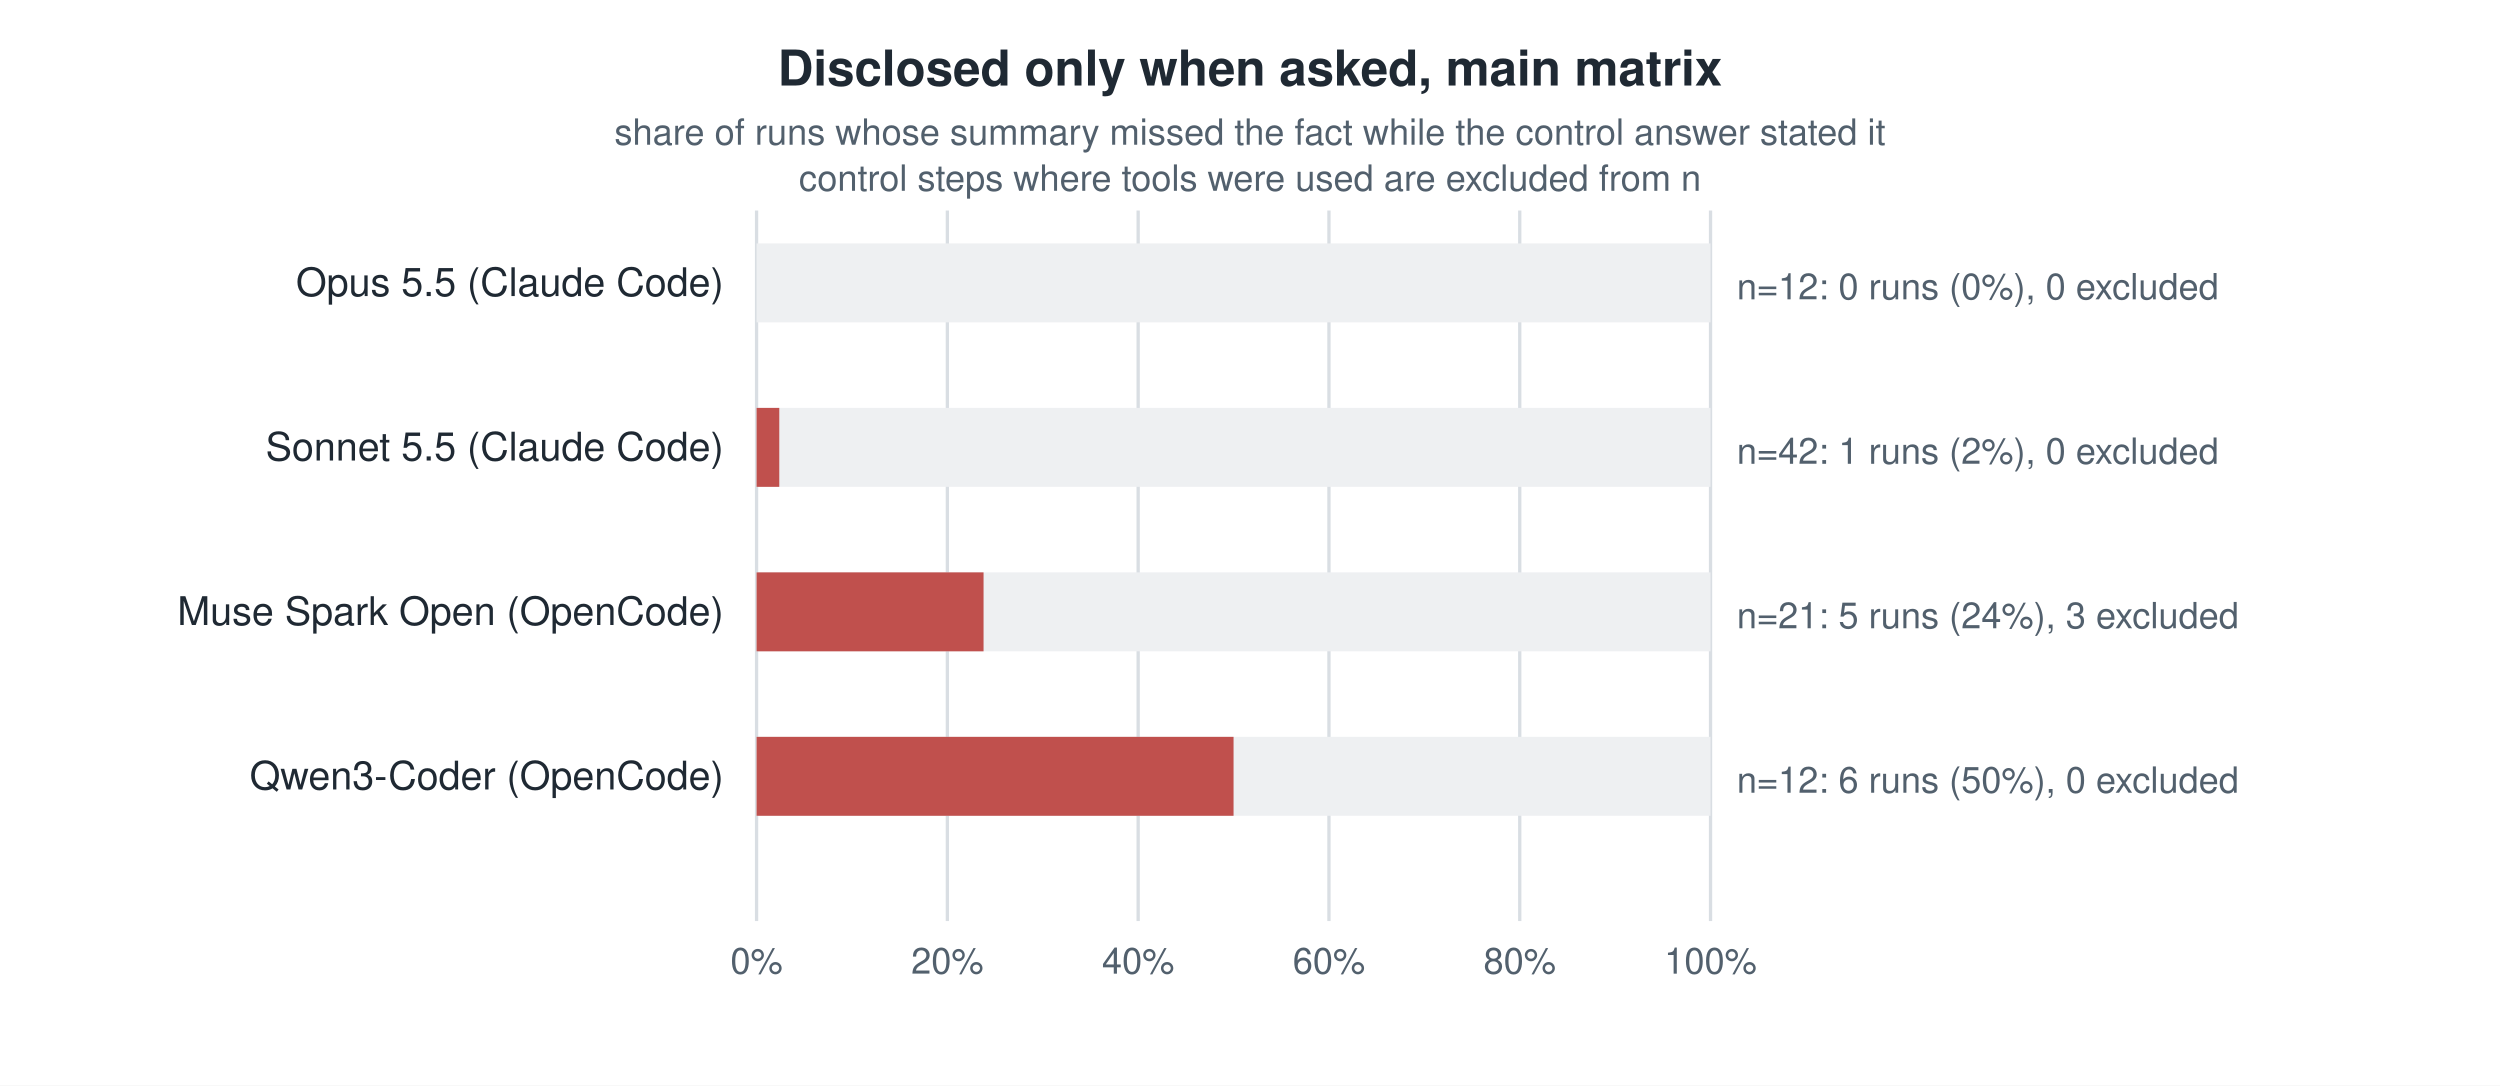
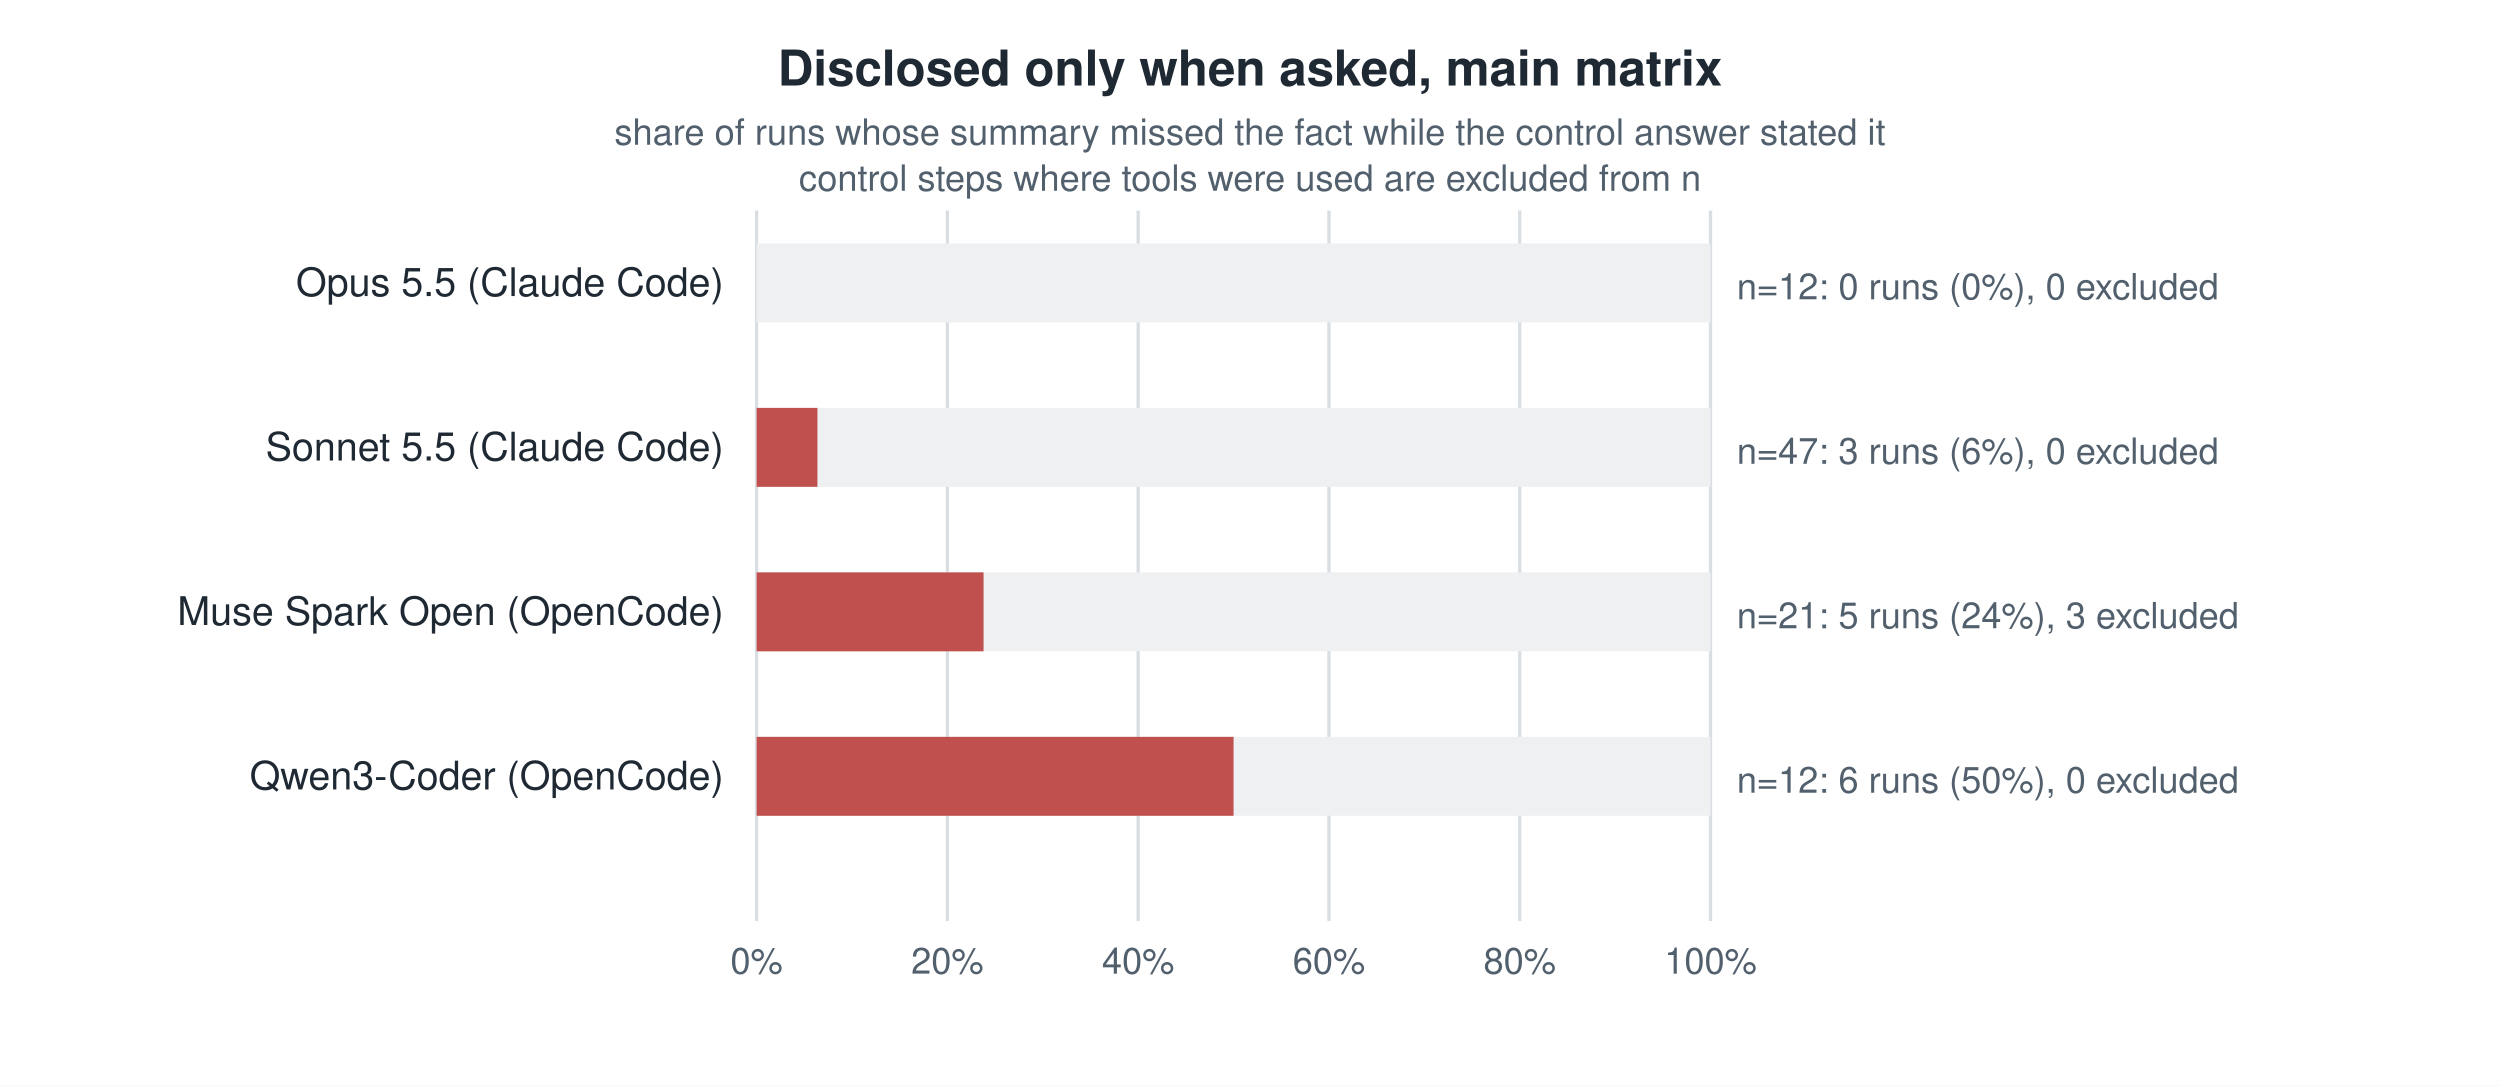
<svg xmlns="http://www.w3.org/2000/svg" viewBox="0 0 760 330" width="760" height="330" role="img" aria-label="Disclosed only when asked per model, as a share of runs" font-family="Helvetica,Arial,sans-serif">
  <rect width="760" height="330" fill="#ffffff" />
  <text x="380.0" y="26.0" font-size="15" text-anchor="middle" fill="#1f2933" font-weight="bold">Disclosed only when asked, main matrix</text>
  <text x="380.0" y="44.0" font-size="11" text-anchor="middle" fill="#52606d" font-weight="normal">share of runs whose summary missed the fact while the control answer stated it</text>
  <text x="380.0" y="58.0" font-size="11" text-anchor="middle" fill="#52606d" font-weight="normal">control steps where tools were used are excluded from n</text>
  <line x1="230.0" y1="64" x2="230.0" y2="280" stroke="#d9dee3" />
  <text x="230.0" y="296.0" font-size="11" text-anchor="middle" fill="#52606d" font-weight="normal">0%</text>
  <line x1="288.0" y1="64" x2="288.0" y2="280" stroke="#d9dee3" />
  <text x="288.0" y="296.0" font-size="11" text-anchor="middle" fill="#52606d" font-weight="normal">20%</text>
  <line x1="346.0" y1="64" x2="346.0" y2="280" stroke="#d9dee3" />
  <text x="346.0" y="296.0" font-size="11" text-anchor="middle" fill="#52606d" font-weight="normal">40%</text>
  <line x1="404.0" y1="64" x2="404.0" y2="280" stroke="#d9dee3" />
  <text x="404.0" y="296.0" font-size="11" text-anchor="middle" fill="#52606d" font-weight="normal">60%</text>
  <line x1="462.0" y1="64" x2="462.0" y2="280" stroke="#d9dee3" />
  <text x="462.0" y="296.0" font-size="11" text-anchor="middle" fill="#52606d" font-weight="normal">80%</text>
  <line x1="520.0" y1="64" x2="520.0" y2="280" stroke="#d9dee3" />
  <text x="520.0" y="296.0" font-size="11" text-anchor="middle" fill="#52606d" font-weight="normal">100%</text>
  <text x="220.0" y="90.0" font-size="12" text-anchor="end" fill="#1f2933" font-weight="normal">Opus 5.5 (Claude Code)</text>
  <rect x="230" y="74" width="290" height="24" fill="#eef0f2" />
  <text x="528.0" y="91.0" font-size="11" text-anchor="start" fill="#52606d" font-weight="normal">n=12: 0 runs (0%), 0 excluded</text>
  <text x="220.0" y="140.0" font-size="12" text-anchor="end" fill="#1f2933" font-weight="normal">Sonnet 5.5 (Claude Code)</text>
  <rect x="230" y="124" width="290" height="24" fill="#eef0f2" />
-   <rect x="230" y="124" width="6.9" height="24" fill="#c0504d" />
-   <text x="528.0" y="141.0" font-size="11" text-anchor="start" fill="#52606d" font-weight="normal">n=42: 1 runs (2%), 0 excluded</text>
+   <rect x="230" y="124" width="18.5" height="24" fill="#c0504d" />
+   <text x="528.0" y="141.0" font-size="11" text-anchor="start" fill="#52606d" font-weight="normal">n=47: 3 runs (6%), 0 excluded</text>
  <text x="220.0" y="190.0" font-size="12" text-anchor="end" fill="#1f2933" font-weight="normal">Muse Spark Open (OpenCode)</text>
  <rect x="230" y="174" width="290" height="24" fill="#eef0f2" />
  <rect x="230" y="174" width="69.0" height="24" fill="#c0504d" />
  <text x="528.0" y="191.0" font-size="11" text-anchor="start" fill="#52606d" font-weight="normal">n=21: 5 runs (24%), 3 excluded</text>
  <text x="220.0" y="240.0" font-size="12" text-anchor="end" fill="#1f2933" font-weight="normal">Qwen3-Coder (OpenCode)</text>
  <rect x="230" y="224" width="290" height="24" fill="#eef0f2" />
  <rect x="230" y="224" width="145.0" height="24" fill="#c0504d" />
  <text x="528.0" y="241.0" font-size="11" text-anchor="start" fill="#52606d" font-weight="normal">n=12: 6 runs (50%), 0 excluded</text>
</svg>
